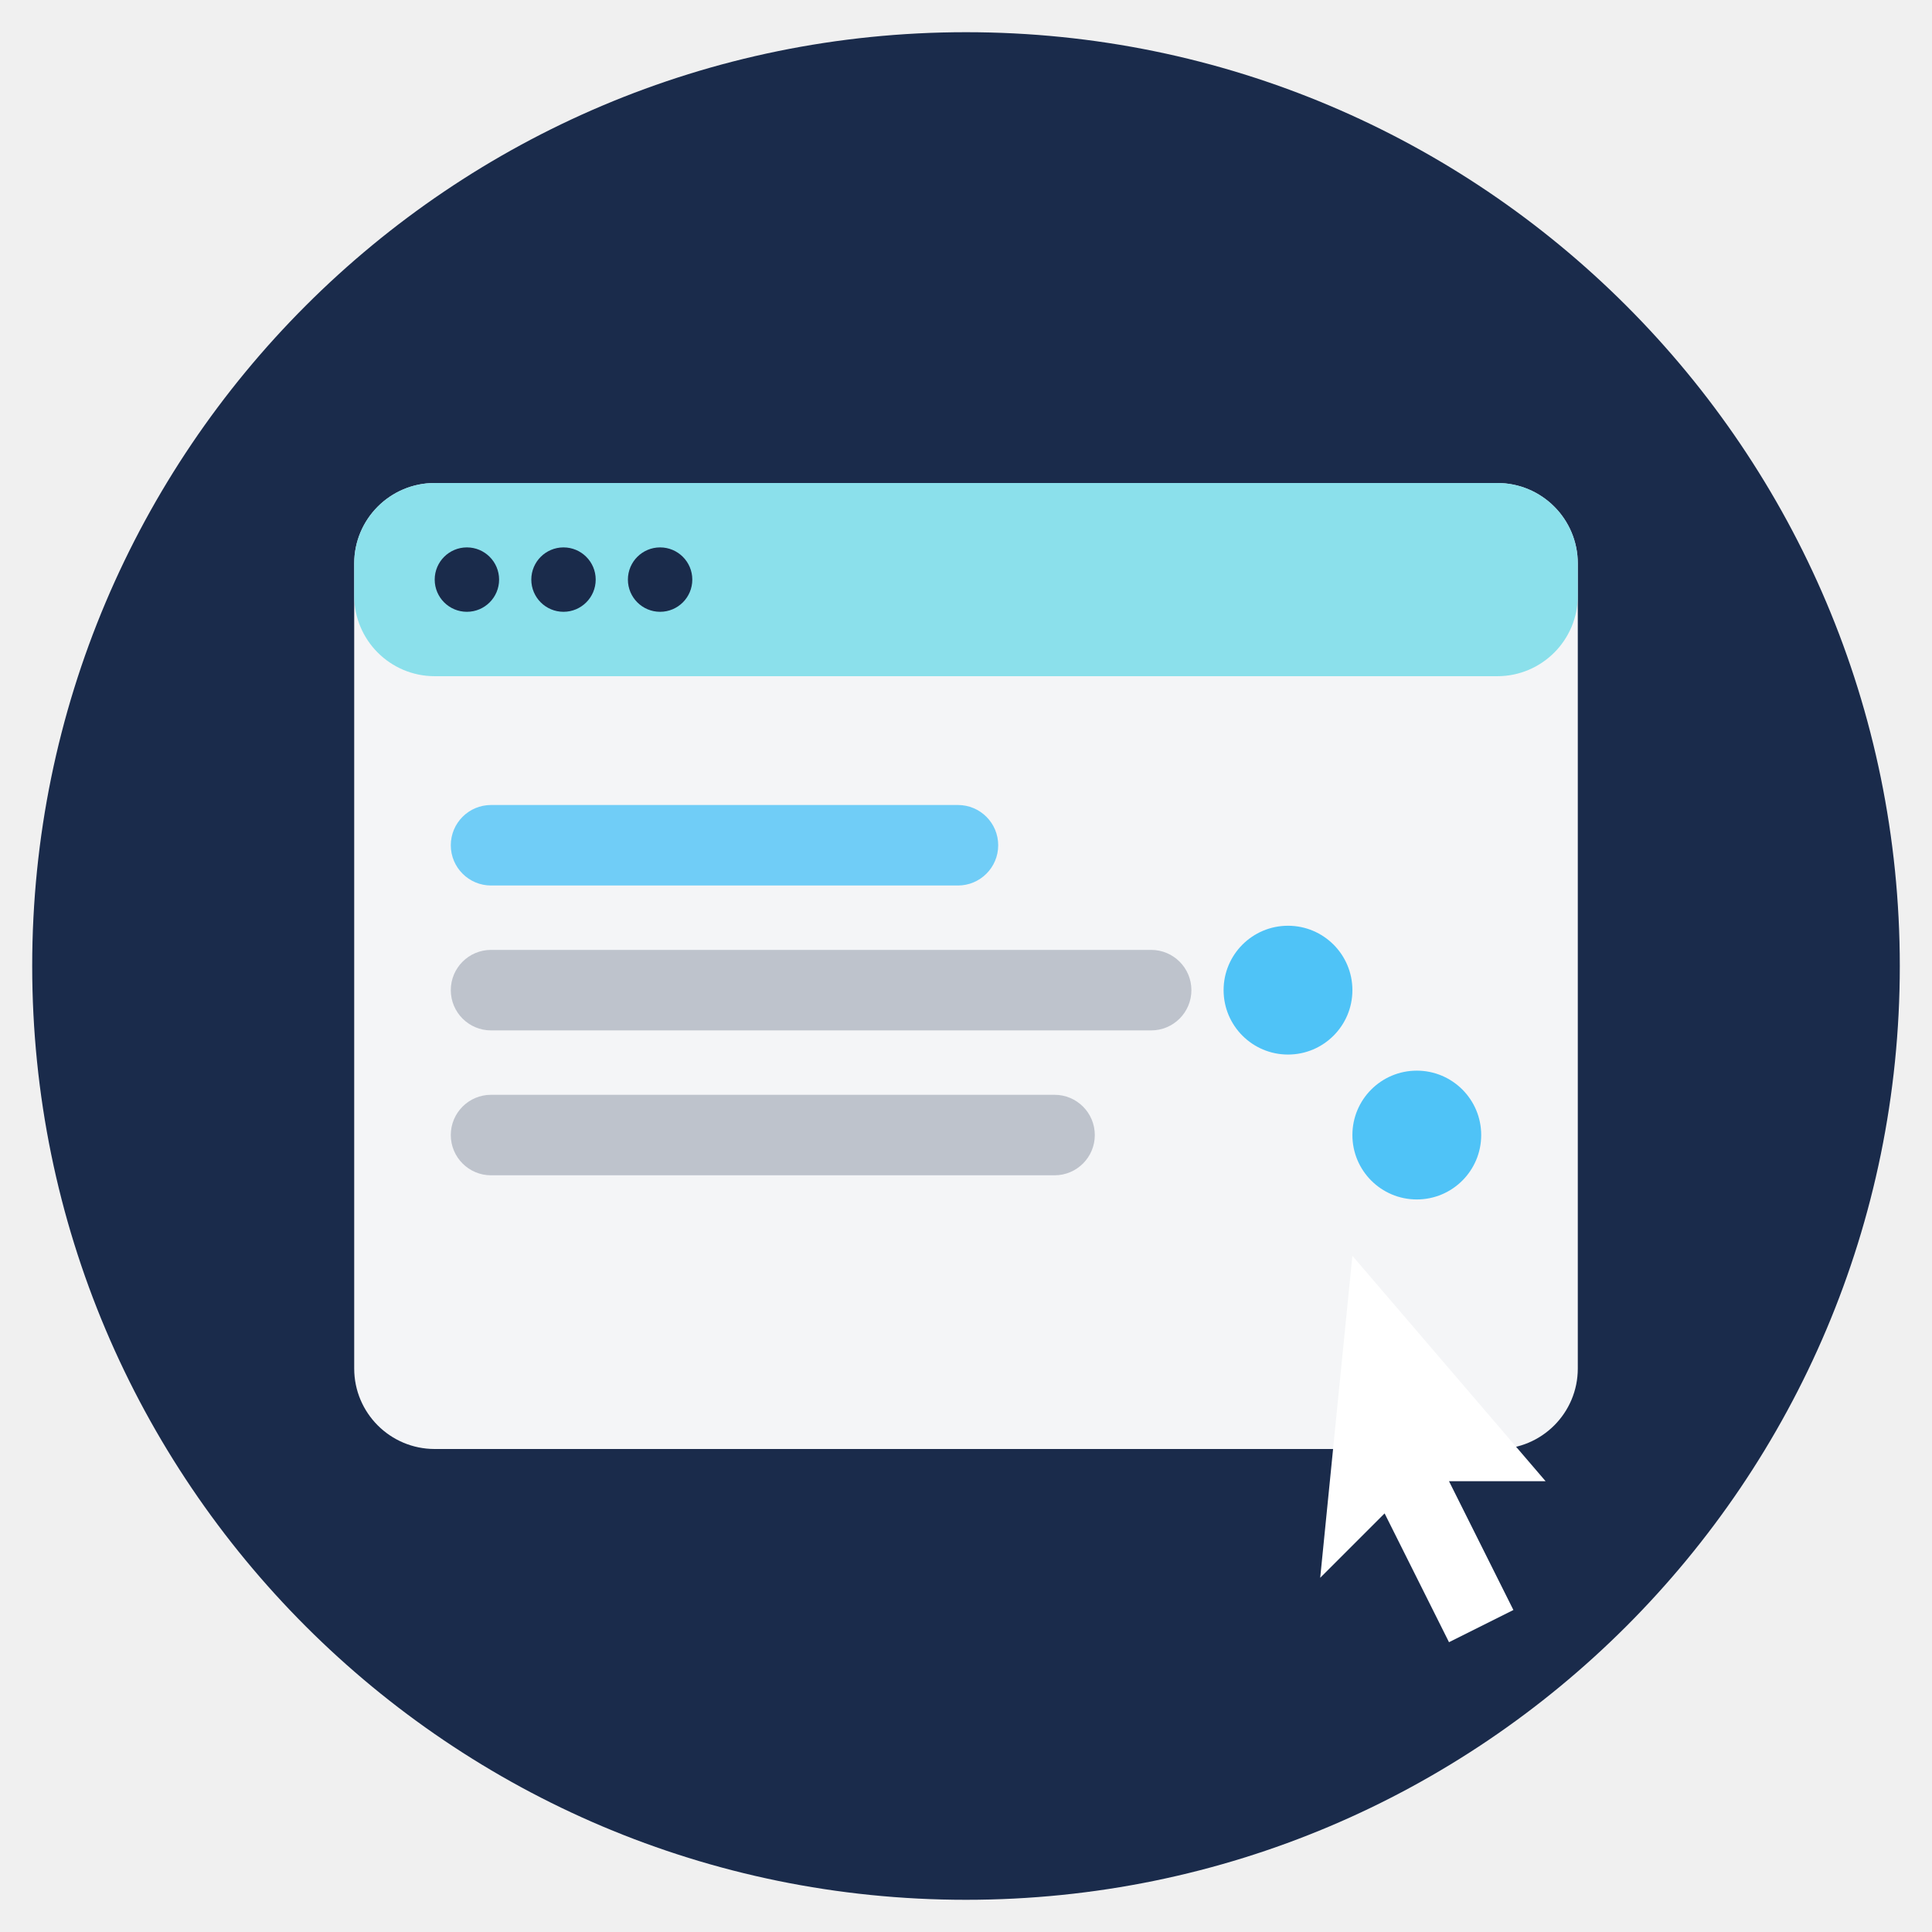
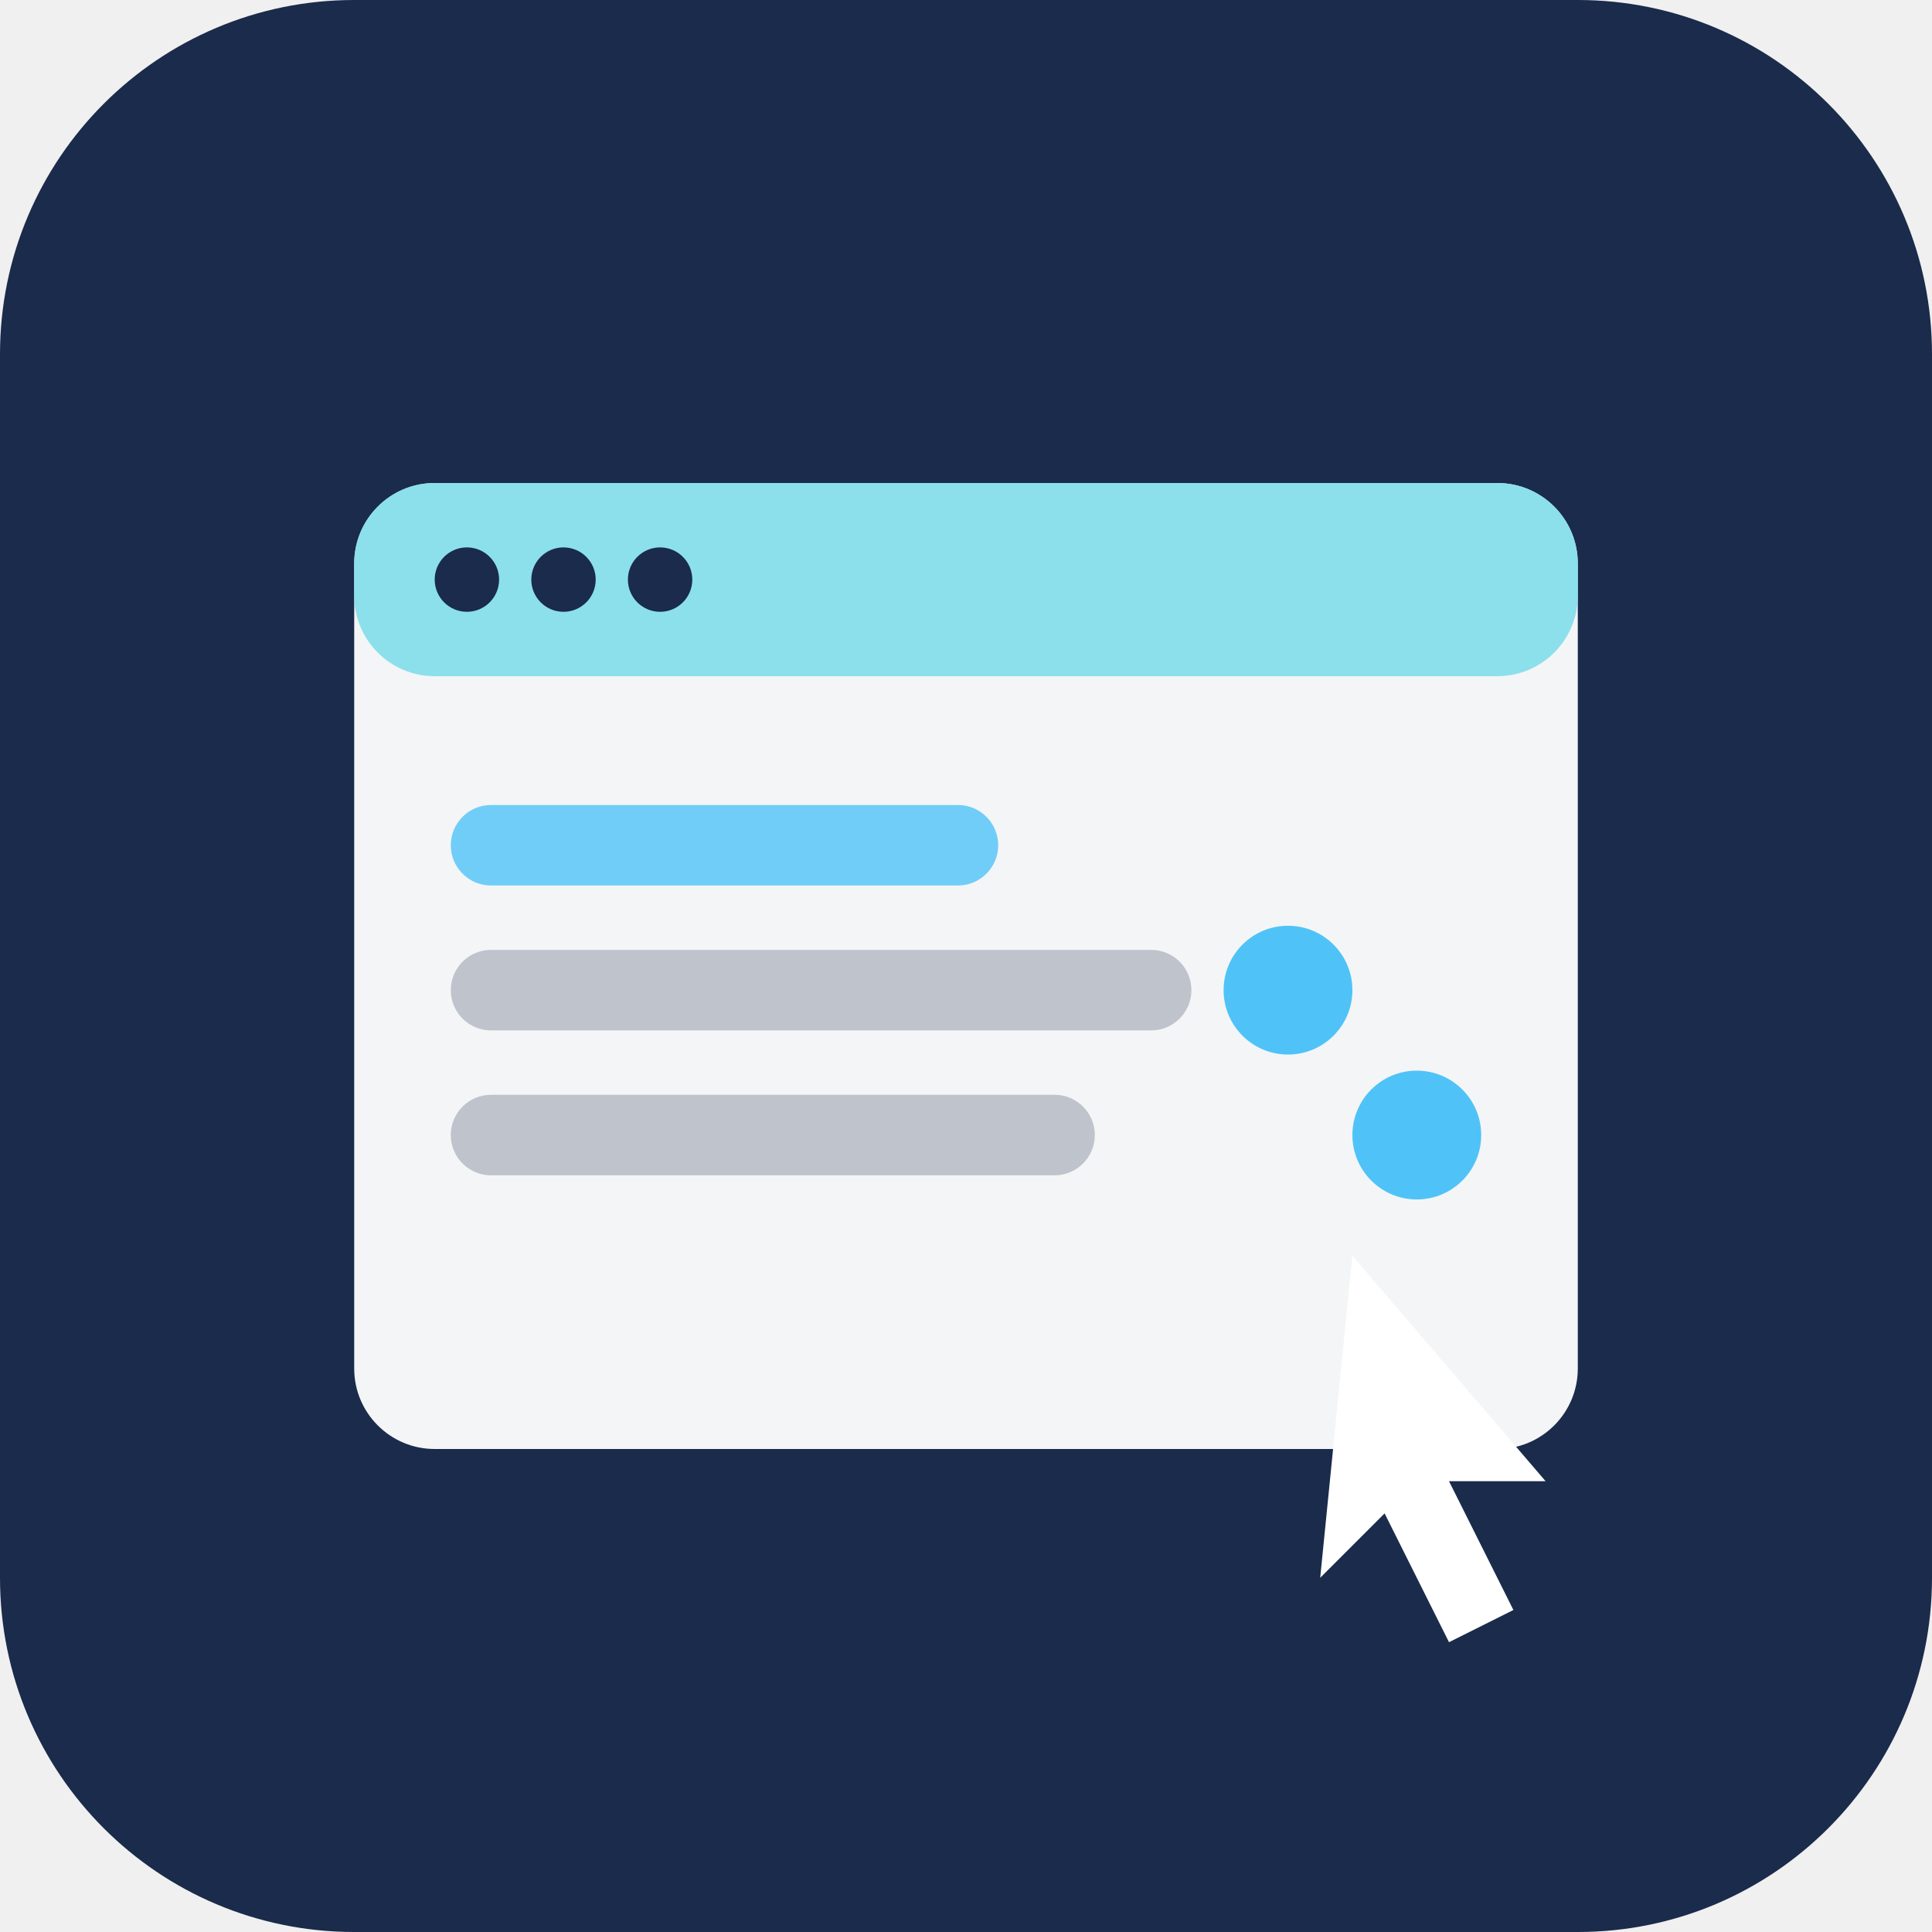
<svg xmlns="http://www.w3.org/2000/svg" viewBox="0 0 120 120" width="120" height="120">
-   <circle cx="60" cy="60" r="58" fill="#1a2b4b" />
+   <rect width="120" height="120" rx="22" fill="#1a2b4b" />
  <rect x="22" y="30" width="76" height="60" rx="5" fill="#ffffff" opacity="0.95" />
  <rect x="22" y="30" width="76" height="12" rx="5" fill="#80deea" opacity="0.9" />
  <circle cx="29" cy="36" r="2" fill="#1a2b4b" />
  <circle cx="35" cy="36" r="2" fill="#1a2b4b" />
  <circle cx="41" cy="36" r="2" fill="#1a2b4b" />
  <rect x="28" y="50" width="34" height="5" rx="2.5" fill="#4fc3f7" opacity="0.8" />
  <rect x="28" y="59" width="46" height="5" rx="2.5" fill="#1a2b4b" opacity="0.25" />
  <rect x="28" y="68" width="40" height="5" rx="2.5" fill="#1a2b4b" opacity="0.25" />
  <circle cx="80" cy="61.5" r="4" fill="#4fc3f7" />
  <circle cx="88" cy="70.5" r="4" fill="#4fc3f7" />
  <path d="M84 78 L96 92 L90 92 L94 100 L90 102 L86 94 L82 98 Z" fill="#ffffff" />
</svg>
